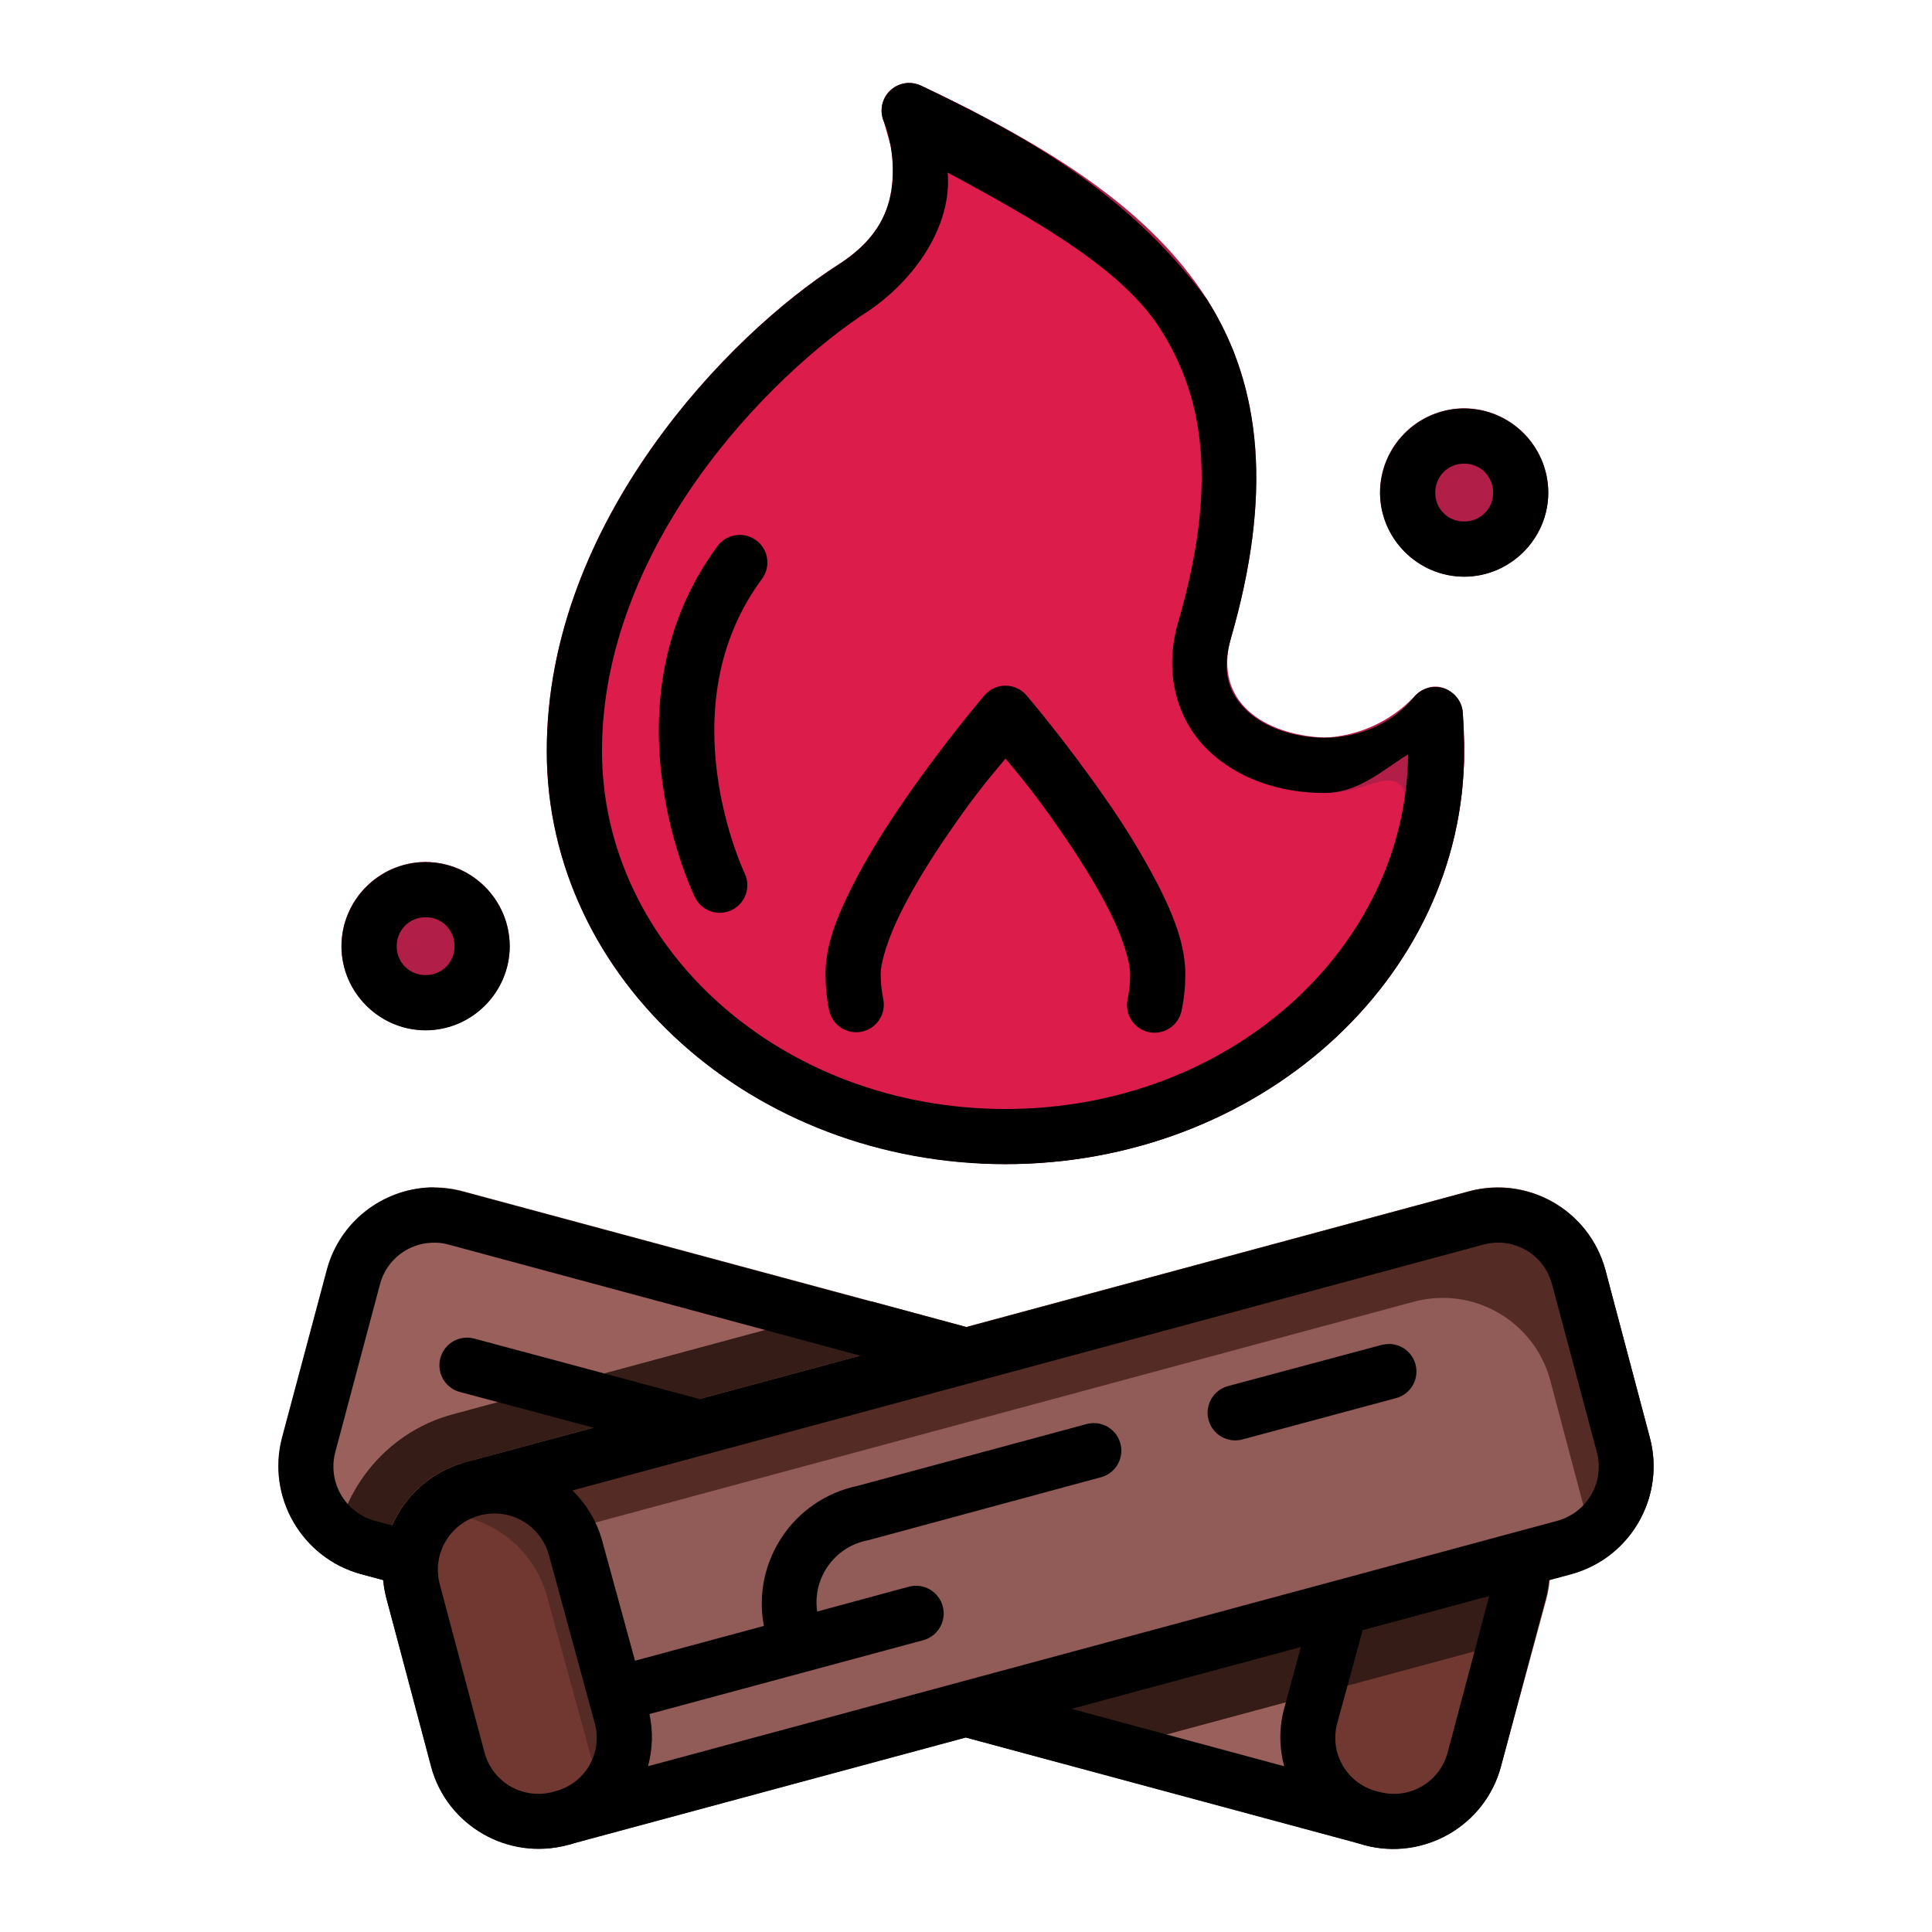
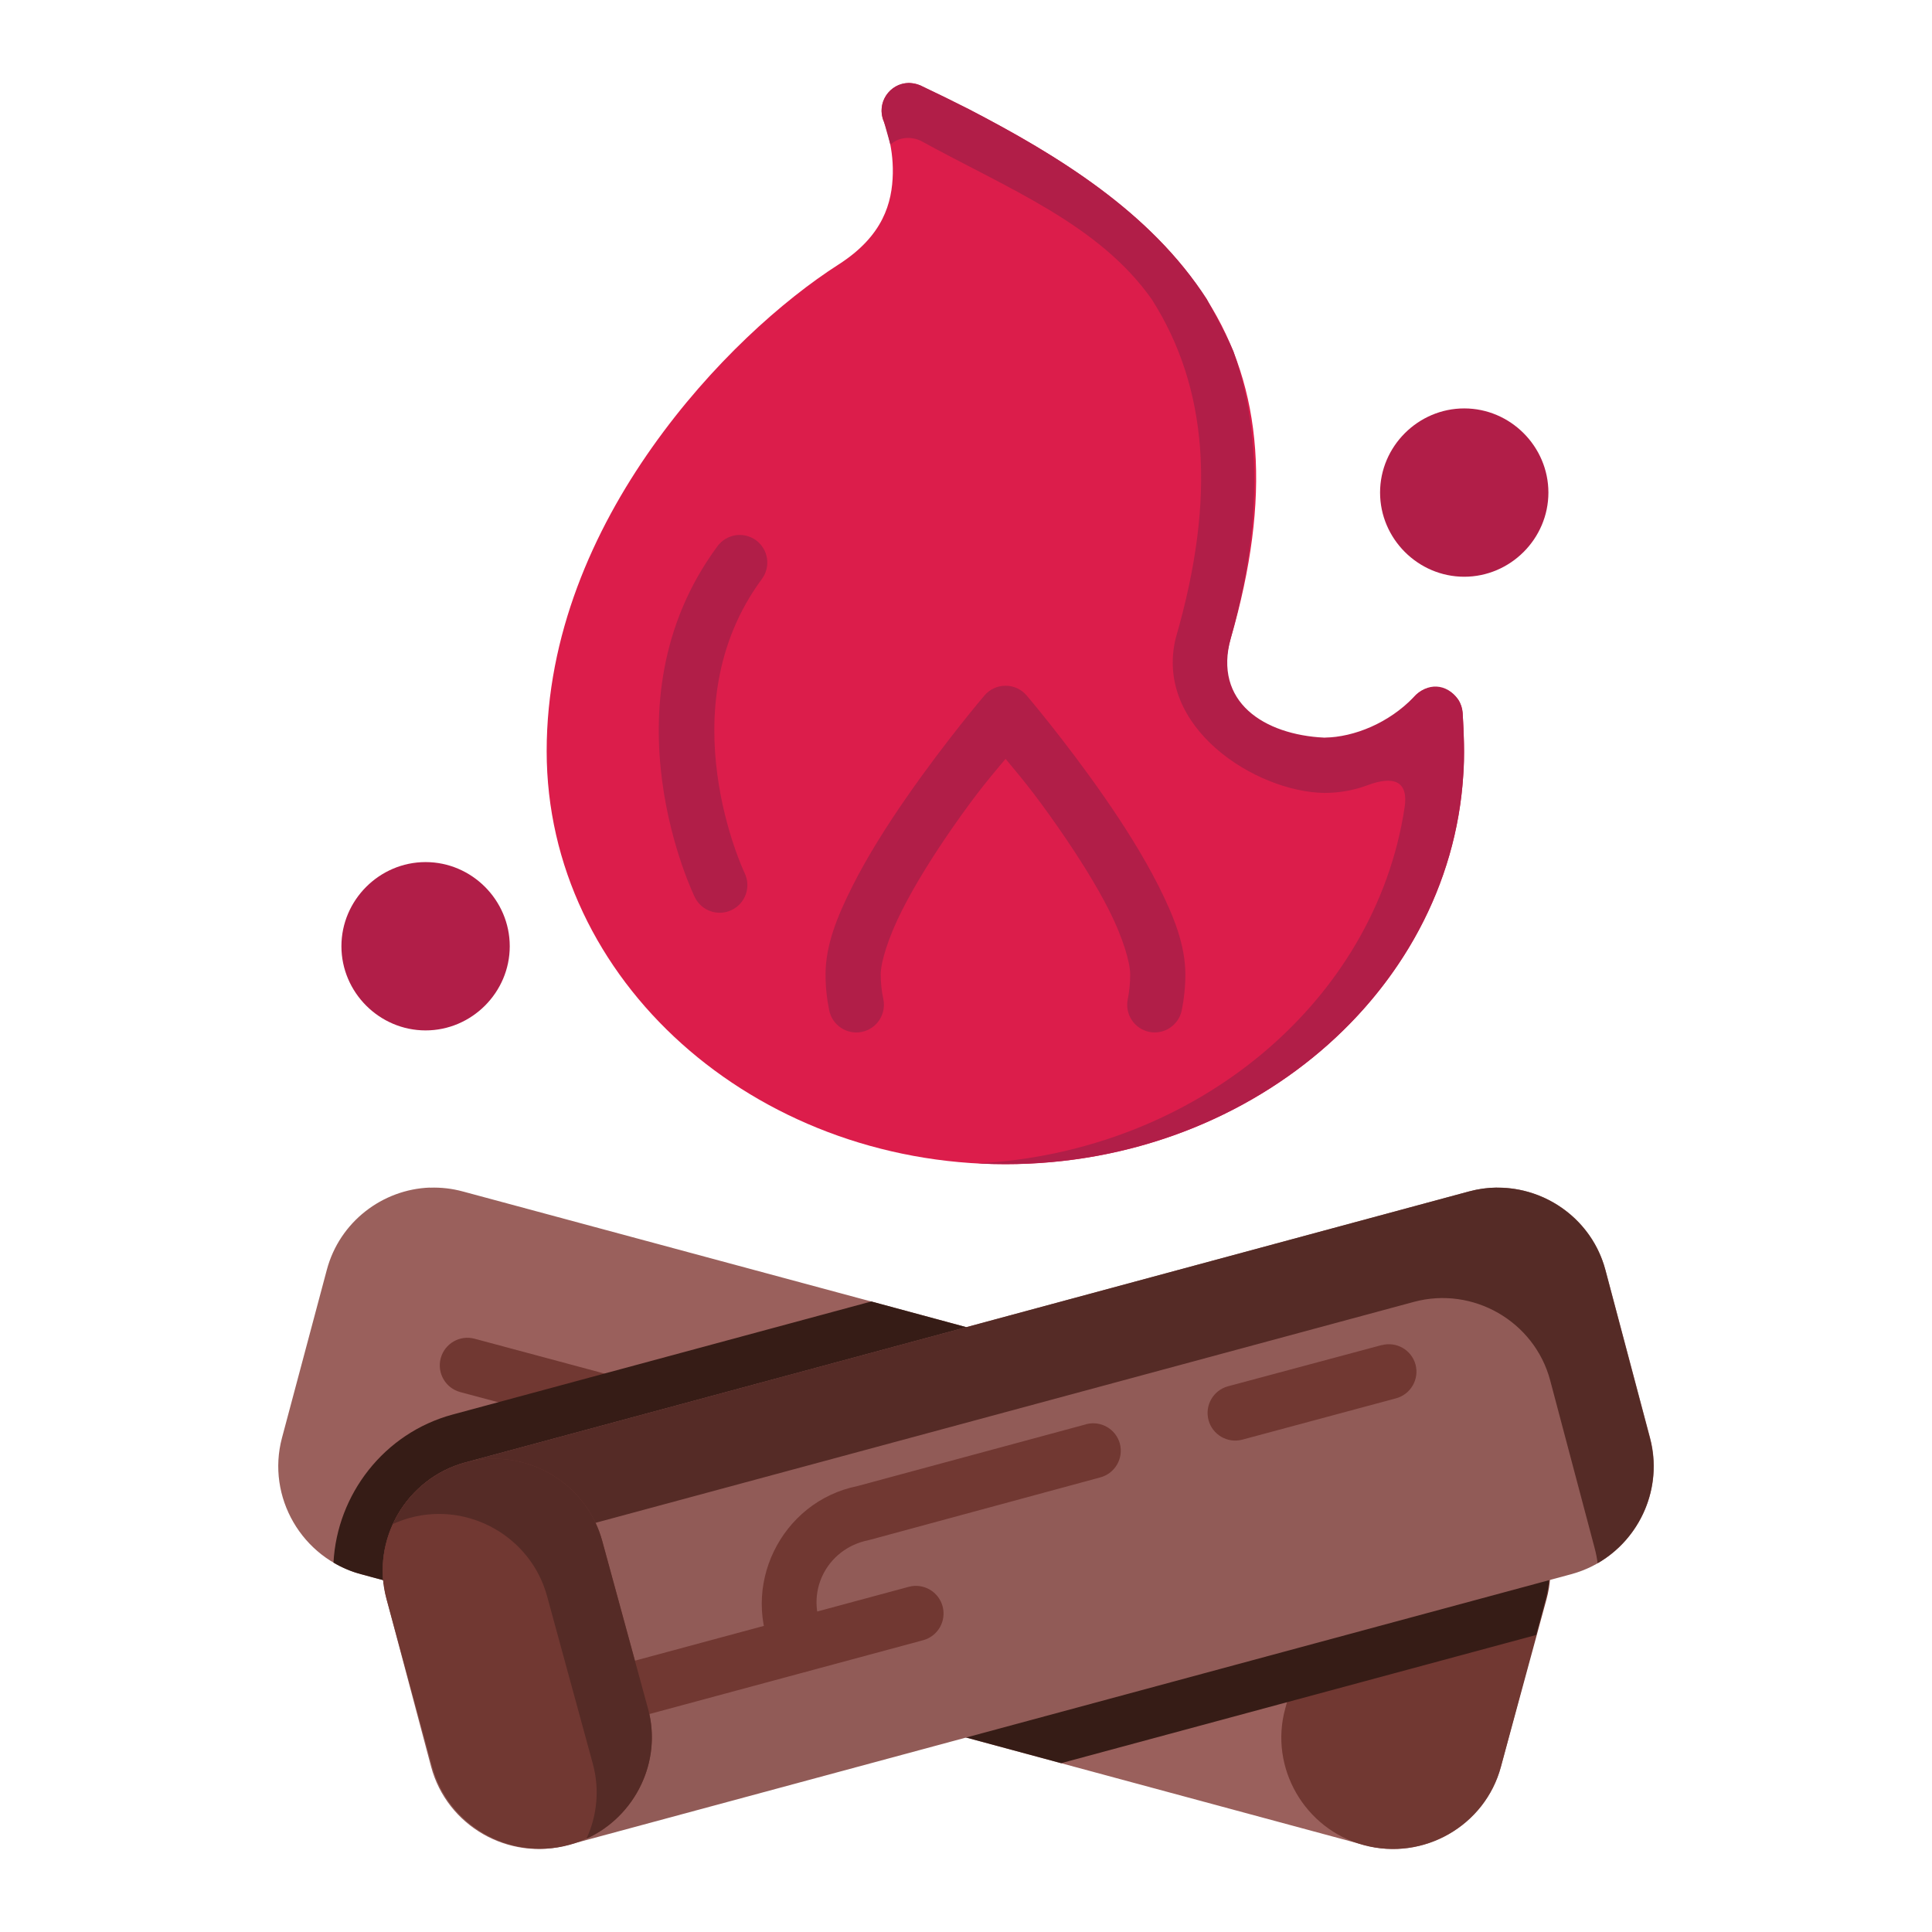
- <svg xmlns="http://www.w3.org/2000/svg" width="64pt" height="64pt" viewBox="0 0 22.578 22.578">
-   <g style="stroke-width:.821">
-     <path style="color:#000;fill:#9a605c;stroke-width:.821;stroke-linecap:round;stroke-linejoin:round;-inkscape-stroke:none" d="M94.834 351.664a1.066 1.066 0 0 0-.988.79l-.43 1.61c-.15.567.191 1.154.758 1.307l9.623 2.598a1.068 1.068 0 0 0 1.307-.752l.43-1.612a1.07 1.07 0 0 0 .025-.414.265.265 0 0 0-.17-.212l-5.323-1.952a.265.265 0 0 0-.023-.008l-4.89-1.318a1.068 1.068 0 0 0-.319-.037z" transform="matrix(1.21873 0 0 1.21873 -110.554 -414.707)" />
-     <path style="color:#000;fill:#713832;fill-opacity:1;stroke-width:.821;stroke-linecap:round;stroke-linejoin:round;-inkscape-stroke:none" d="M104.785 354.303a1.074 1.074 0 0 0-1.312.752l-.438 1.607a1.069 1.069 0 0 0 .754 1.307 1.075 1.075 0 0 0 1.315-.75l.437-1.61a1.07 1.07 0 0 0-.756-1.306z" transform="matrix(1.21873 0 0 1.21873 -110.554 -414.707)" />
-     <path style="color:#000;fill:#361c16;fill-opacity:1;stroke-width:.821;stroke-linecap:round;stroke-linejoin:round;-inkscape-stroke:none" d="m99.067 352.756-4.014 1.084c-.66.178-1.11.768-1.143 1.42.081.048.17.085.264.111l6.713 1.812 4.553-1.229.093-.348c.036-.135.044-.277.026-.415a.265.265 0 0 0-.17-.213l-5.323-1.95a.265.265 0 0 0-.023-.008z" transform="matrix(1.21873 0 0 1.21873 -110.554 -414.707)" />
-     <path style="color:#000;fill:#915b57;fill-opacity:1;stroke-width:.821;stroke-linecap:round;stroke-linejoin:round;-inkscape-stroke:none" d="m104.799 351.701-9.623 2.598c-.567.153-.909.74-.758 1.306l.428 1.612c.15.566.74.905 1.306.752l9.625-2.598c.567-.153.907-.74.756-1.307l-.428-1.61a1.068 1.068 0 0 0-1.306-.753z" transform="matrix(1.21873 0 0 1.21873 -110.554 -414.707)" />
-     <path style="color:#000;fill:#552b26;fill-opacity:1;stroke-width:.821;stroke-linecap:round;stroke-linejoin:round;-inkscape-stroke:none" d="M105.064 351.664c-.087.001-.177.013-.265.037l-9.623 2.598c-.52.14-.85.645-.785 1.165.078-.046.164-.082.255-.107l9.624-2.597a1.068 1.068 0 0 1 1.307.751l.427 1.612c.013.047.022.095.028.143.409-.236.627-.726.501-1.202l-.427-1.61a1.068 1.068 0 0 0-1.042-.79z" transform="matrix(1.21873 0 0 1.21873 -110.554 -414.707)" />
-     <path style="color:#000;fill:#713832;fill-opacity:1;stroke-width:.821;stroke-linecap:round;stroke-linejoin:round;-inkscape-stroke:none" d="M95.174 354.3a1.07 1.07 0 0 0-.756 1.307l.437 1.61c.154.566.746.903 1.315.75a1.07 1.07 0 0 0 .756-1.307l-.44-1.607a1.074 1.074 0 0 0-1.312-.752z" transform="matrix(1.21873 0 0 1.21873 -110.554 -414.707)" />
-     <path style="color:#000;fill:#dc1d4b;stroke-width:.821;stroke-linecap:round;stroke-linejoin:round;-inkscape-stroke:none" d="M99.541 341.098a.265.265 0 0 0-.353.345s.092.215.085.496c-.006.282-.09.599-.52.874-.533.342-1.22.95-1.786 1.751-.567.803-1.012 1.803-1.012 2.915 0 2.2 1.988 3.96 4.399 3.96 2.41 0 4.398-1.76 4.398-3.96 0-.126-.005-.247-.014-.368a.265.265 0 0 0-.47-.146c-.185.229-.496.386-.856.387-.303 0-.586-.106-.75-.266-.164-.16-.243-.358-.146-.691.39-1.348.307-2.4-.229-3.245-.536-.844-1.482-1.456-2.746-2.052z" transform="matrix(1.21873 0 0 1.21873 -110.554 -414.707)" />
-     <path style="color:#000;fill:#b11e48;fill-opacity:1;stroke-width:.821;stroke-linecap:round;stroke-linejoin:round;-inkscape-stroke:none" d="M102.287 343.15c-.547-.846-1.424-1.376-2.287-1.828-.148-.075-.3-.15-.459-.224-.06-.023-.084-.022-.114-.025a.265.265 0 0 0-.24.37l.063.221a.264.264 0 0 1 .291-.037c.837.46 1.709.8 2.217 1.523.537.845.619 1.897.229 3.245-.21.858.769 1.477 1.425 1.486.148 0 .288-.027.414-.074.244-.092.394-.045.355.215-.284 1.862-2.001 3.298-4.092 3.41.088.006.176.008.265.008 2.32 0 4.248-1.632 4.389-3.717.017-.207.005-.413-.005-.612a.262.262 0 0 0-.042-.124c-.112-.159-.298-.168-.429-.022a1.263 1.263 0 0 1-.855.386c-.578-.027-1.068-.34-.897-.957.26-.926.326-1.887.026-2.746-.074-.172-.165-.334-.254-.498zM94.793 348.543a.81.81 0 0 0-.807.807.81.81 0 0 0 .807.806.81.81 0 0 0 .807-.806.81.81 0 0 0-.807-.807zM104.752 344.193a.81.81 0 0 0-.807.807.81.81 0 0 0 .807.807.81.81 0 0 0 .807-.807.81.81 0 0 0-.807-.807z" transform="matrix(1.21873 0 0 1.21873 -110.554 -414.707)" />
-     <path style="color:#000;fill:#552b26;fill-opacity:1;stroke-width:.821;stroke-linecap:round;stroke-linejoin:round;-inkscape-stroke:none" d="M95.44 354.264a1.073 1.073 0 0 0-.961.626 1.074 1.074 0 0 1 1.478.692l.44 1.607c.067.248.039.5-.061.718a1.07 1.07 0 0 0 .59-1.247l-.44-1.607a1.075 1.075 0 0 0-1.046-.789z" transform="matrix(1.21873 0 0 1.21873 -110.554 -414.707)" />
+ <svg xmlns="http://www.w3.org/2000/svg" width="64pt" height="64pt" viewBox="0 0 22.578 22.578" version="1.1" id="svg831">
+   <defs id="defs825">
+     <pattern id="EMFhbasepattern" patternUnits="userSpaceOnUse" width="6" height="6" x="0" y="0" />
+     <pattern id="EMFhbasepattern-9" patternUnits="userSpaceOnUse" width="6" height="6" x="0" y="0" />
+     <pattern id="EMFhbasepattern-0" patternUnits="userSpaceOnUse" width="6" height="6" x="0" y="0" />
+     <pattern id="EMFhbasepattern-7" patternUnits="userSpaceOnUse" width="6" height="6" x="0" y="0" />
+     <pattern id="EMFhbasepattern-2" patternUnits="userSpaceOnUse" width="6" height="6" x="0" y="0" />
+     <pattern id="EMFhbasepattern-98" patternUnits="userSpaceOnUse" width="6" height="6" x="0" y="0" />
+     <pattern id="EMFhbasepattern-6" patternUnits="userSpaceOnUse" width="6" height="6" x="0" y="0" />
+     <pattern id="EMFhbasepattern-01" patternUnits="userSpaceOnUse" width="6" height="6" x="0" y="0" />
+     <pattern id="EMFhbasepattern-07" patternUnits="userSpaceOnUse" width="6" height="6" x="0" y="0" />
+     <pattern id="EMFhbasepattern-8" patternUnits="userSpaceOnUse" width="6" height="6" x="0" y="0" />
+     <pattern id="EMFhbasepattern-4" patternUnits="userSpaceOnUse" width="6" height="6" x="0" y="0" />
+     <pattern id="EMFhbasepattern-40" patternUnits="userSpaceOnUse" width="6" height="6" x="0" y="0" />
+     <pattern id="EMFhbasepattern-08" patternUnits="userSpaceOnUse" width="6" height="6" x="0" y="0" />
+     <pattern id="EMFhbasepattern-04" patternUnits="userSpaceOnUse" width="6" height="6" x="0" y="0" />
+     <pattern id="EMFhbasepattern-014" patternUnits="userSpaceOnUse" width="6" height="6" x="0" y="0" />
+     <pattern id="EMFhbasepattern-27" patternUnits="userSpaceOnUse" width="6" height="6" x="0" y="0" />
+     <pattern id="EMFhbasepattern-09" patternUnits="userSpaceOnUse" width="6" height="6" x="0" y="0" />
+     <pattern id="EMFhbasepattern-5" patternUnits="userSpaceOnUse" width="6" height="6" x="0" y="0" />
+     <pattern id="EMFhbasepattern-018" patternUnits="userSpaceOnUse" width="6" height="6" x="0" y="0" />
+   </defs>
+   <g id="layer1" transform="translate(0,-274.4222)">
+     <g id="g369742" transform="matrix(1.218796,0,0,1.218796,-110.5598,-140.306)" style="stroke-width:0.82">
+       <path style="color:#000000;fill:#9a605c;stroke-width:0.82;stroke-linecap:round;stroke-linejoin:round;-inkscape-stroke:none" d="m 94.834,351.664 c -0.455,0.017 -0.866,0.329 -0.988,0.789 -0.143,0.537 -0.287,1.074 -0.43,1.611 -0.151,0.567 0.191,1.154 0.758,1.307 3.208,0.866 6.415,1.732 9.623,2.598 0.566,0.153 1.156,-0.186 1.307,-0.752 l 0.43,-1.611 c 0.036,-0.135 0.044,-0.276 0.025,-0.414 a 0.265,0.265 0 0 0 -0.17,-0.213 l -5.322,-1.951 a 0.265,0.265 0 0 0 -0.023,-0.008 l -4.891,-1.318 c -0.106,-0.029 -0.213,-0.041 -0.318,-0.037 z" id="path327455" />
+       <path style="color:#000000;fill:#713832;fill-opacity:1;stroke-width:0.82;stroke-linecap:round;stroke-linejoin:round;-inkscape-stroke:none" d="m 104.785,354.303 c -0.569,-0.153 -1.159,0.186 -1.312,0.752 l -0.438,1.607 c -0.154,0.565 0.187,1.154 0.754,1.307 0.569,0.153 1.161,-0.184 1.314,-0.75 l 0.438,-1.609 c 0.154,-0.565 -0.189,-1.154 -0.756,-1.307 z" id="path327461" />
+       <path style="color:#000000;fill:#713832;fill-opacity:1;stroke-width:0.82;stroke-linecap:round;stroke-linejoin:round;-inkscape-stroke:none" d="m 95.262,353.113 a 0.265,0.265 0 0 0 -0.324,0.188 0.265,0.265 0 0 0 0.188,0.324 l 2.229,0.596 a 0.265,0.265 0 0 0 0.324,-0.188 0.265,0.265 0 0 0 -0.188,-0.322 z" id="path46861" />
+       <path id="path360873" style="color:#000000;fill:#361c16;fill-opacity:1;stroke-width:0.82;stroke-linecap:round;stroke-linejoin:round;-inkscape-stroke:none" d="m 99.067,352.756 -4.014,1.084 c -0.66,0.178 -1.109,0.768 -1.143,1.42 0.081,0.048 0.169,0.086 0.264,0.111 2.238,0.604 4.475,1.208 6.713,1.812 l 4.554,-1.229 0.093,-0.348 c 0.036,-0.135 0.043,-0.276 0.025,-0.414 a 0.265,0.265 0 0 0 -0.17,-0.213 l -5.323,-1.951 a 0.265,0.265 0 0 0 -0.023,-0.008 z" />
+       <path style="color:#000000;fill:#915b57;fill-opacity:1;stroke-width:0.82;stroke-linecap:round;stroke-linejoin:round;-inkscape-stroke:none" d="m 104.799,351.701 -9.623,2.598 c -0.567,0.153 -0.908,0.74 -0.758,1.307 l 0.428,1.611 c 0.151,0.566 0.74,0.905 1.307,0.752 l 9.625,-2.598 c 0.567,-0.153 0.906,-0.74 0.756,-1.307 l -0.428,-1.611 c -0.151,-0.566 -0.74,-0.905 -1.307,-0.752 z" id="path327467" />
+       <path style="color:#000000;fill:#713832;fill-opacity:1;stroke-width:0.82;stroke-linecap:round;stroke-linejoin:round;-inkscape-stroke:none" d="m 99.426,355.492 -2.881,0.777 a 0.265,0.265 0 0 0 -0.186,0.324 0.265,0.265 0 0 0 0.324,0.188 l 2.881,-0.777 A 0.265,0.265 0 0 0 99.75,355.678 0.265,0.265 0 0 0 99.426,355.492 Z" id="path39396" />
+       <path id="path347211" style="color:#000000;fill:#552b26;fill-opacity:1;stroke-width:0.82;stroke-linecap:round;stroke-linejoin:round;-inkscape-stroke:none" d="m 105.064,351.664 c -0.088,7.9e-4 -0.177,0.013 -0.266,0.037 l -9.623,2.598 c -0.519,0.14 -0.849,0.645 -0.785,1.165 0.079,-0.045 0.164,-0.082 0.256,-0.106 l 9.623,-2.598 c 0.566,-0.153 1.156,0.186 1.307,0.752 l 0.427,1.611 c 0.013,0.048 0.022,0.096 0.028,0.143 0.409,-0.236 0.628,-0.726 0.501,-1.201 l -0.427,-1.611 c -0.127,-0.478 -0.567,-0.793 -1.041,-0.789 z" />
+       <path style="color:#000000;fill:#713832;fill-opacity:1;stroke-width:0.82;stroke-linecap:round;stroke-linejoin:round;-inkscape-stroke:none" d="m 95.174,354.301 c -0.567,0.153 -0.91,0.741 -0.756,1.307 l 0.438,1.609 c 0.154,0.566 0.746,0.903 1.314,0.75 0.567,-0.153 0.91,-0.741 0.756,-1.307 l -0.439,-1.607 c -0.154,-0.566 -0.744,-0.905 -1.312,-0.752 z" id="path327477" />
+       <path style="color:#000000;fill:#713832;fill-opacity:1;stroke-width:0.82;stroke-linecap:round;stroke-linejoin:round;-inkscape-stroke:none" d="m 101.125,353.934 -2.191,0.592 c -0.739,0.149 -1.138,0.978 -0.791,1.646 A 0.265,0.265 0 0 0 98.5,356.283 a 0.265,0.265 0 0 0 0.113,-0.355 c -0.191,-0.368 0.017,-0.8 0.426,-0.883 a 0.265,0.265 0 0 0 0.016,-0.004 l 2.207,-0.598 a 0.265,0.265 0 0 0 0.188,-0.324 0.265,0.265 0 0 0 -0.324,-0.186 z" id="path40583" />
+       <path style="color:#000000;fill:#dc1d4b;stroke-width:0.82;stroke-linecap:round;stroke-linejoin:round;-inkscape-stroke:none" d="m 99.541,341.098 a 0.265,0.265 0 0 0 -0.354,0.346 c 0,0 0.092,0.215 0.086,0.496 -0.006,0.281 -0.091,0.598 -0.52,0.873 -0.534,0.342 -1.22,0.95 -1.787,1.752 -0.567,0.802 -1.012,1.802 -1.012,2.914 8.5e-5,2.201 1.988,3.961 4.398,3.961 2.411,0 4.398,-1.76 4.398,-3.961 0,-0.126 -0.005,-0.247 -0.014,-0.367 a 0.265,0.265 0 0 0 -0.471,-0.146 c -0.184,0.229 -0.496,0.386 -0.855,0.387 -0.303,-1.1e-4 -0.586,-0.105 -0.75,-0.266 -0.164,-0.16 -0.243,-0.358 -0.146,-0.691 0.39,-1.347 0.308,-2.4 -0.229,-3.244 -0.536,-0.844 -1.482,-1.457 -2.746,-2.053 z" id="path327487" />
+       <path style="color:#000000;fill:#b11e48;stroke-width:0.82;stroke-linecap:round;stroke-linejoin:round;-inkscape-stroke:none" d="m 100.354,346.852 a 0.265,0.265 0 0 0 -0.201,0.092 c 0,0 -0.372,0.436 -0.746,0.975 -0.187,0.269 -0.376,0.566 -0.521,0.855 -0.146,0.289 -0.258,0.566 -0.258,0.846 0,0.118 0.012,0.232 0.035,0.344 a 0.265,0.265 0 0 0 0.314,0.207 0.265,0.265 0 0 0 0.205,-0.314 c -0.016,-0.076 -0.025,-0.155 -0.025,-0.236 0,-0.119 0.073,-0.355 0.201,-0.609 0.128,-0.255 0.304,-0.534 0.482,-0.791 0.256,-0.369 0.389,-0.517 0.514,-0.668 0.124,0.151 0.256,0.299 0.512,0.668 0.178,0.257 0.356,0.536 0.484,0.791 0.128,0.255 0.199,0.491 0.199,0.609 0,0.082 -0.008,0.16 -0.023,0.236 a 0.265,0.265 0 0 0 0.205,0.314 0.265,0.265 0 0 0 0.312,-0.205 c 0.023,-0.112 0.035,-0.228 0.035,-0.346 0,-0.28 -0.11,-0.556 -0.256,-0.846 -0.146,-0.289 -0.334,-0.586 -0.521,-0.855 -0.374,-0.539 -0.746,-0.975 -0.746,-0.975 a 0.265,0.265 0 0 0 -0.201,-0.092 z" id="path46088" />
+       <path id="path344394" style="color:#000000;fill:#b11e48;fill-opacity:1;stroke-width:0.82;stroke-linecap:round;stroke-linejoin:round;-inkscape-stroke:none" d="m 102.287,343.15 c -0.547,-0.846 -1.424,-1.377 -2.287,-1.828 -0.148,-0.075 -0.301,-0.15 -0.459,-0.225 -0.06,-0.023 -0.084,-0.022 -0.114,-0.025 -0.185,10e-4 -0.316,0.194 -0.239,0.371 l 0.062,0.221 c 0.078,-0.073 0.194,-0.082 0.291,-0.037 0.837,0.46 1.709,0.8 2.217,1.523 0.536,0.844 0.619,1.897 0.228,3.244 -0.21,0.859 0.769,1.477 1.426,1.486 0.148,-2.4e-4 0.287,-0.027 0.413,-0.074 0.245,-0.092 0.395,-0.045 0.355,0.215 -0.283,1.862 -2.001,3.298 -4.092,3.411 0.088,0.005 0.176,0.007 0.265,0.007 2.321,0 4.249,-1.631 4.389,-3.717 0.017,-0.207 0.005,-0.413 -0.005,-0.612 -0.004,-0.044 -0.017,-0.086 -0.042,-0.125 -0.112,-0.158 -0.298,-0.167 -0.429,-0.022 -0.234,0.243 -0.564,0.382 -0.855,0.387 -0.578,-0.028 -1.068,-0.341 -0.897,-0.957 0.26,-0.926 0.326,-1.887 0.025,-2.747 -0.074,-0.171 -0.165,-0.334 -0.254,-0.498 z" />
+       <path style="color:#000000;fill:#b11e48;fill-opacity:1;stroke-width:0.82;stroke-linecap:round;stroke-linejoin:round;-inkscape-stroke:none" d="m 94.793,348.543 c -0.442,0 -0.807,0.364 -0.807,0.807 0,0.442 0.364,0.807 0.807,0.807 0.442,0 0.807,-0.364 0.807,-0.807 0,-0.442 -0.364,-0.807 -0.807,-0.807 z" id="path327501" />
+       <path style="color:#000000;fill:#b11e48;fill-opacity:1;stroke-width:0.82;stroke-linecap:round;stroke-linejoin:round;-inkscape-stroke:none" d="m 104.752,344.193 c -0.442,0 -0.807,0.364 -0.807,0.807 0,0.442 0.364,0.807 0.807,0.807 0.442,0 0.807,-0.364 0.807,-0.807 0,-0.442 -0.364,-0.807 -0.807,-0.807 z" id="path327507" />
+       <path style="color:#000000;fill:#713832;fill-opacity:1;stroke-width:0.82;stroke-linecap:round;stroke-linejoin:round;-inkscape-stroke:none" d="m 103.961,353.174 -1.473,0.395 a 0.265,0.265 0 0 0 -0.188,0.324 0.265,0.265 0 0 0 0.324,0.188 l 1.473,-0.396 a 0.265,0.265 0 0 0 0.188,-0.324 0.265,0.265 0 0 0 -0.324,-0.186 z" id="path47082" />
+       <path style="color:#000000;fill:#b11e48;stroke-width:0.82;stroke-linecap:round;stroke-linejoin:round;-inkscape-stroke:none" d="m 97.961,345.457 a 0.265,0.265 0 0 0 -0.369,0.057 c -1.125,1.521 -0.217,3.367 -0.217,3.367 a 0.265,0.265 0 0 0 0.354,0.121 0.265,0.265 0 0 0 0.123,-0.354 c 0,0 -0.753,-1.577 0.166,-2.82 a 0.265,0.265 0 0 0 -0.057,-0.371 z" id="path60174" />
+       <path id="path354437" style="color:#000000;fill:#552b26;fill-opacity:1;stroke-width:0.82;stroke-linecap:round;stroke-linejoin:round;-inkscape-stroke:none" d="m 95.44,354.264 c -0.088,7.9e-4 -0.177,0.013 -0.266,0.037 -0.319,0.086 -0.566,0.309 -0.695,0.589 0.053,-0.024 0.108,-0.044 0.166,-0.06 0.569,-0.153 1.159,0.186 1.313,0.752 l 0.439,1.608 c 0.067,0.248 0.039,0.499 -0.061,0.717 0.466,-0.213 0.728,-0.739 0.59,-1.246 l -0.439,-1.608 c -0.13,-0.478 -0.57,-0.794 -1.046,-0.789 z" />
+     </g>
  </g>
-   <path style="color:#000;fill:#000;stroke-width:1;stroke-linecap:round;stroke-linejoin:round;-inkscape-stroke:none" d="M10.61 275.392a.323.323 0 0 0-.28.452s.112.261.104.604c-.007.343-.111.73-.633 1.065-.65.417-1.487 1.157-2.178 2.135-.69.977-1.233 2.196-1.233 3.551 0 2.683 2.423 4.828 5.36 4.828 2.939 0 5.36-2.145 5.361-4.828 0-.153-.006-.3-.016-.448a.322.322 0 0 0-.574-.178c-.225.28-.604.47-1.042.471-.37 0-.715-.128-.915-.323-.2-.196-.296-.437-.178-.843.475-1.642.375-2.925-.279-3.954-.957-1.3-2.24-1.971-3.346-2.502a.322.322 0 0 0-.15-.03zm.465 1.047c1.067.574 2.048 1.138 2.487 1.83.543.855.65 1.894.205 3.43-.172.593-.008 1.139.345 1.483.352.345.853.507 1.364.507.398 0 .671-.26.98-.452-.024 2.274-2.094 4.145-4.705 4.145-2.627 0-4.715-1.89-4.716-4.183 0-1.181.48-2.28 1.116-3.18.637-.901 1.433-1.6 2-1.964.54-.367.976-.991.924-1.616zm6.01 2.757a.989.989 0 0 0-.957.983c0 .539.444.983.983.983.539 0 .983-.444.983-.983a.988.988 0 0 0-.983-.983h-.025zm.026.644c.19 0 .338.148.338.339 0 .19-.148.337-.338.337a.332.332 0 0 1-.338-.337c0-.19.147-.339.338-.339zm-8.488.834a.32.32 0 0 0-.238.13c-1.37 1.855-.264 4.104-.264 4.104a.322.322 0 0 0 .58-.283s-.917-1.922.203-3.437a.322.322 0 0 0-.28-.514zm3.128 1.761a.322.322 0 0 0-.245.112s-.454.53-.91 1.188c-.228.328-.458.69-.635 1.042-.178.353-.314.69-.314 1.03 0 .144.014.284.042.42a.322.322 0 1 0 .633-.13 1.415 1.415 0 0 1-.03-.29c0-.144.088-.431.245-.742.156-.31.37-.651.588-.964.312-.45.474-.63.626-.814.151.184.311.365.623.814.217.313.434.654.59.964.157.31.243.598.243.743 0 .1-.01.195-.028.288a.322.322 0 1 0 .63.133c.029-.136.043-.278.043-.421 0-.342-.134-.678-.311-1.03a8.93 8.93 0 0 0-.636-1.043c-.456-.657-.91-1.188-.91-1.188a.323.323 0 0 0-.244-.112zm-6.802 2.062a.989.989 0 0 0-.958.983c0 .539.444.983.983.983.54 0 .983-.444.983-.983a.988.988 0 0 0-.983-.983H4.95zm.025.644c.19 0 .338.148.338.339 0 .19-.147.337-.338.337a.333.333 0 0 1-.338-.337c0-.19.148-.339.338-.339zm.098 3.158h-.048c-.555.022-1.055.402-1.204.963l-.524 1.963a1.31 1.31 0 0 0 .923 1.593l.26.07c.007.072.019.144.038.216l.521 1.964c.184.69.902 1.102 1.592.916l.014-.004h.008l.045-.014 4.59-1.238 4.63 1.248a.048.048 0 0 1 .011.004h.001l.018.006c.69.186 1.41-.227 1.593-.917l.523-1.963c.019-.071.031-.143.037-.216l.261-.07a1.307 1.307 0 0 0 .92-1.593l-.52-1.964a1.302 1.302 0 0 0-1.593-.916l-5.874 1.586-5.882-1.586a1.313 1.313 0 0 0-.34-.046zm12.46.645c.28.01.529.2.605.484l.524 1.962a.657.657 0 0 1-.47.807l-10.619 2.866c.053-.194.062-.403.017-.61l3.2-.863a.323.323 0 0 0-.169-.625l-1.07.29a.738.738 0 0 1 .599-.834l2.708-.733a.322.322 0 1 0-.166-.622l-2.671.721a1.406 1.406 0 0 0-1.093 1.636l-1.507.407-.383-1.4a1.295 1.295 0 0 0-.347-.59l10.645-2.873a.665.665 0 0 1 .197-.023zm-12.436 0a.626.626 0 0 1 .147.023l4.812 1.298-1.877.507-2.633-.706a.323.323 0 1 0-.167.624l1.56.417-1.433.386-.065.016c-.012.004-.024.007-.035.012a1.31 1.31 0 0 0-.82.728l-.197-.052a.658.658 0 0 1-.469-.808l.522-1.96a.651.651 0 0 1 .607-.484h.048zm11.134 1.185a.34.34 0 0 0-.083.01l-1.795.481a.322.322 0 1 0 .167.624l1.795-.483a.322.322 0 0 0 .228-.395.322.322 0 0 0-.312-.238zm-10.46 1.98a.66.66 0 0 1 .646.49l.534 1.959a.644.644 0 0 1-.462.797l-.008.002-.016.005a.65.65 0 0 1-.802-.461l-.522-1.962a.656.656 0 0 1 .467-.807l.013-.004c.05-.012.101-.018.15-.019zm11.633.967-.485 1.825a.649.649 0 0 1-.801.461l-.009-.002a.645.645 0 0 1-.48-.802l.296-1.083zm-2.201.595-.195.718c-.062.228-.058.46.001.674l-2.482-.67z" transform="translate(0 -274.422)" />
</svg>
